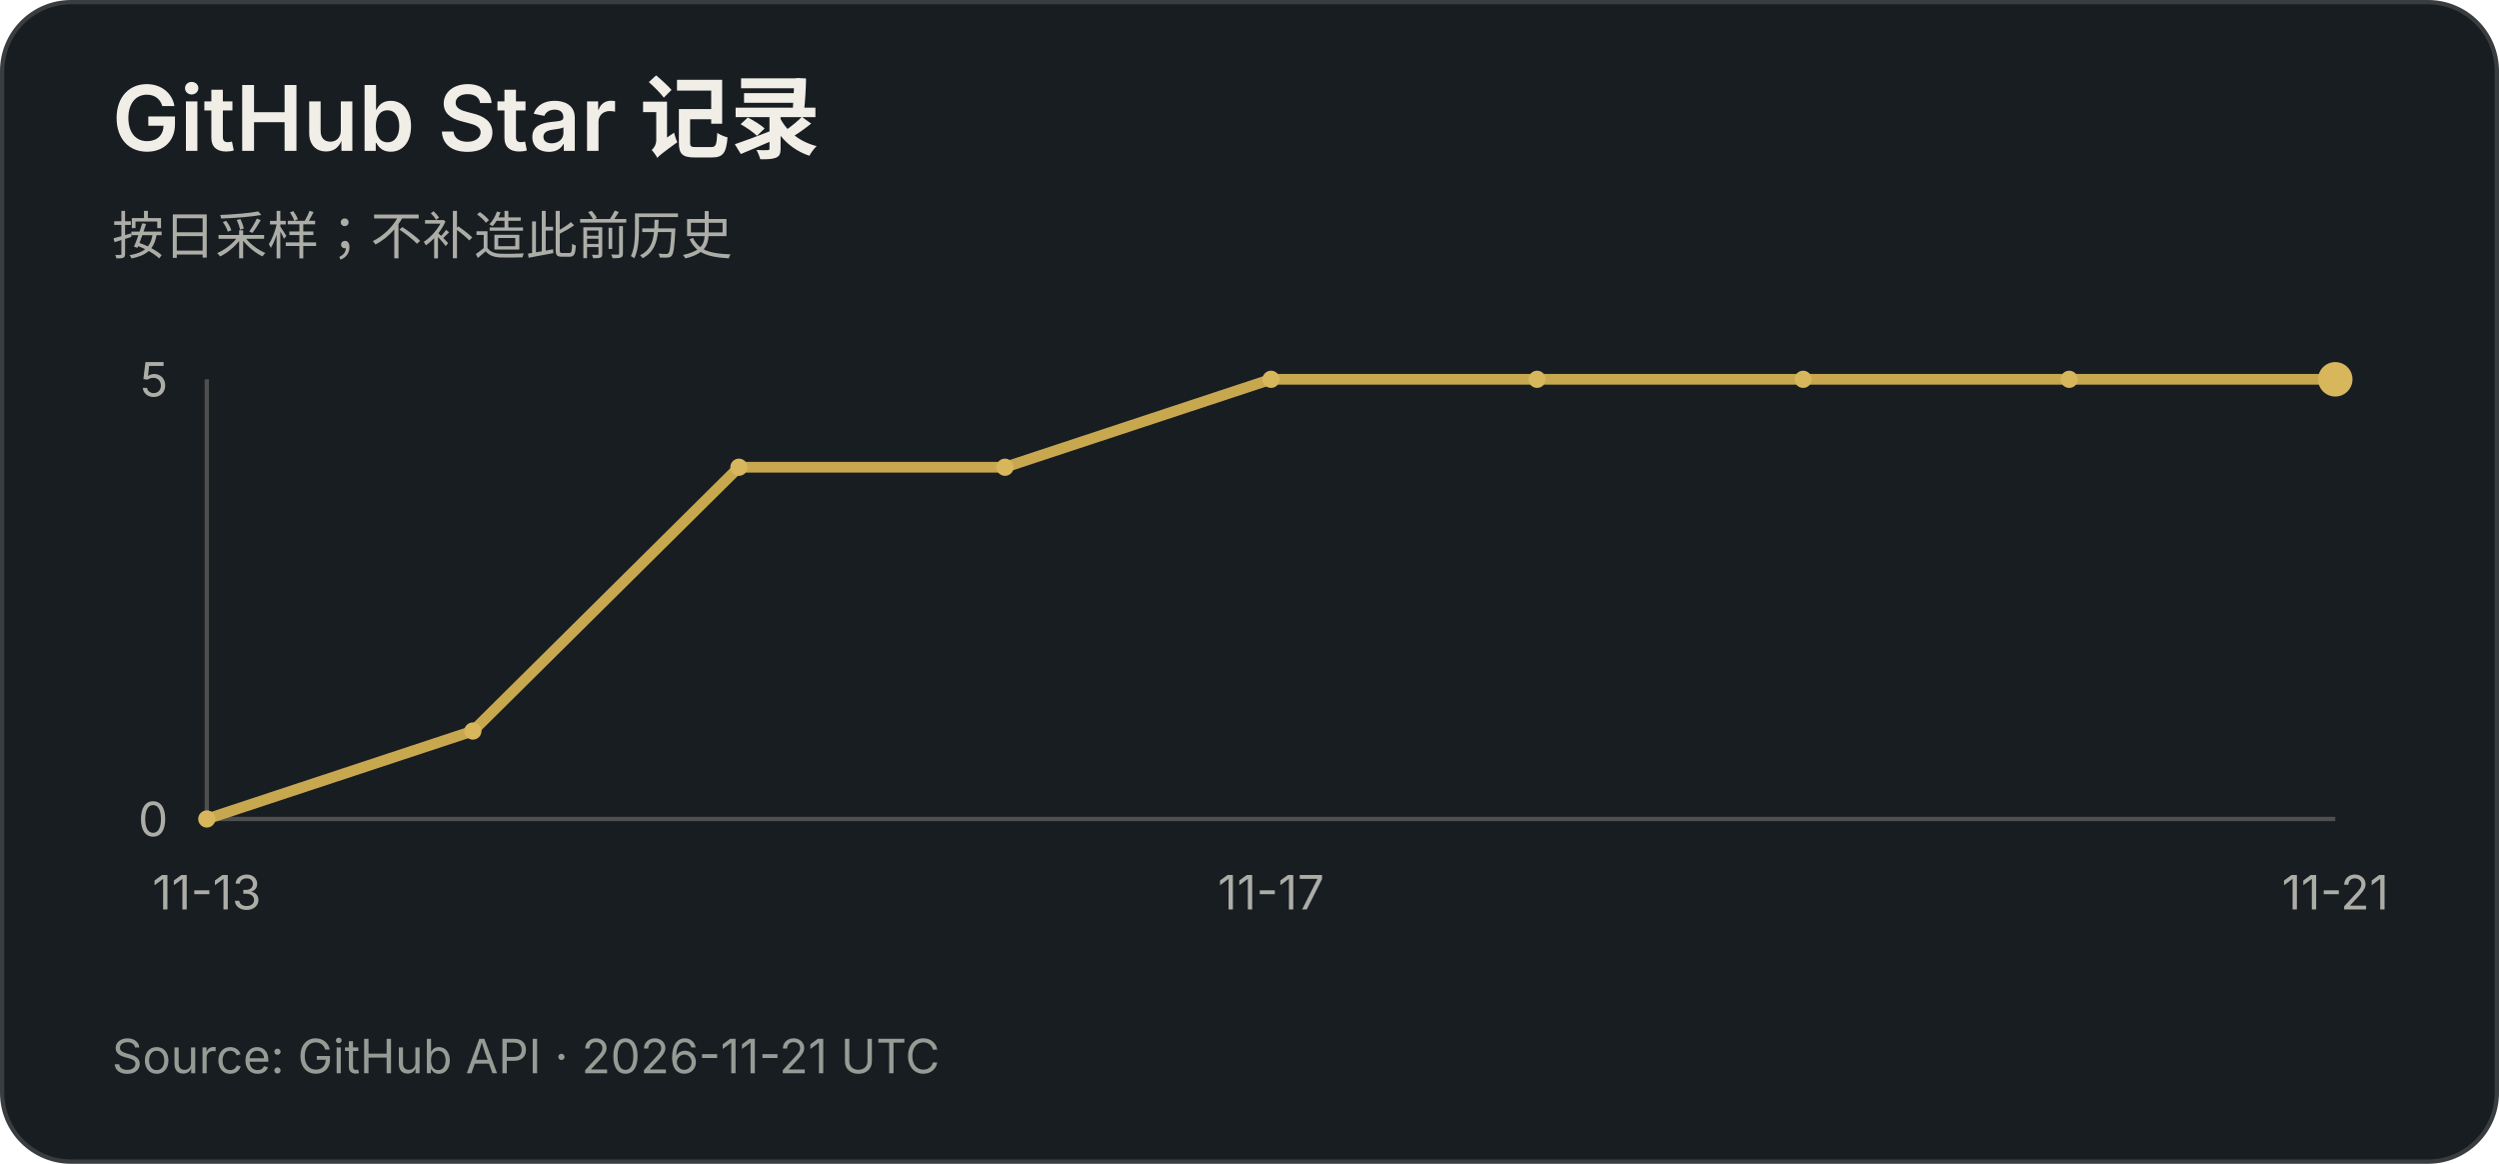
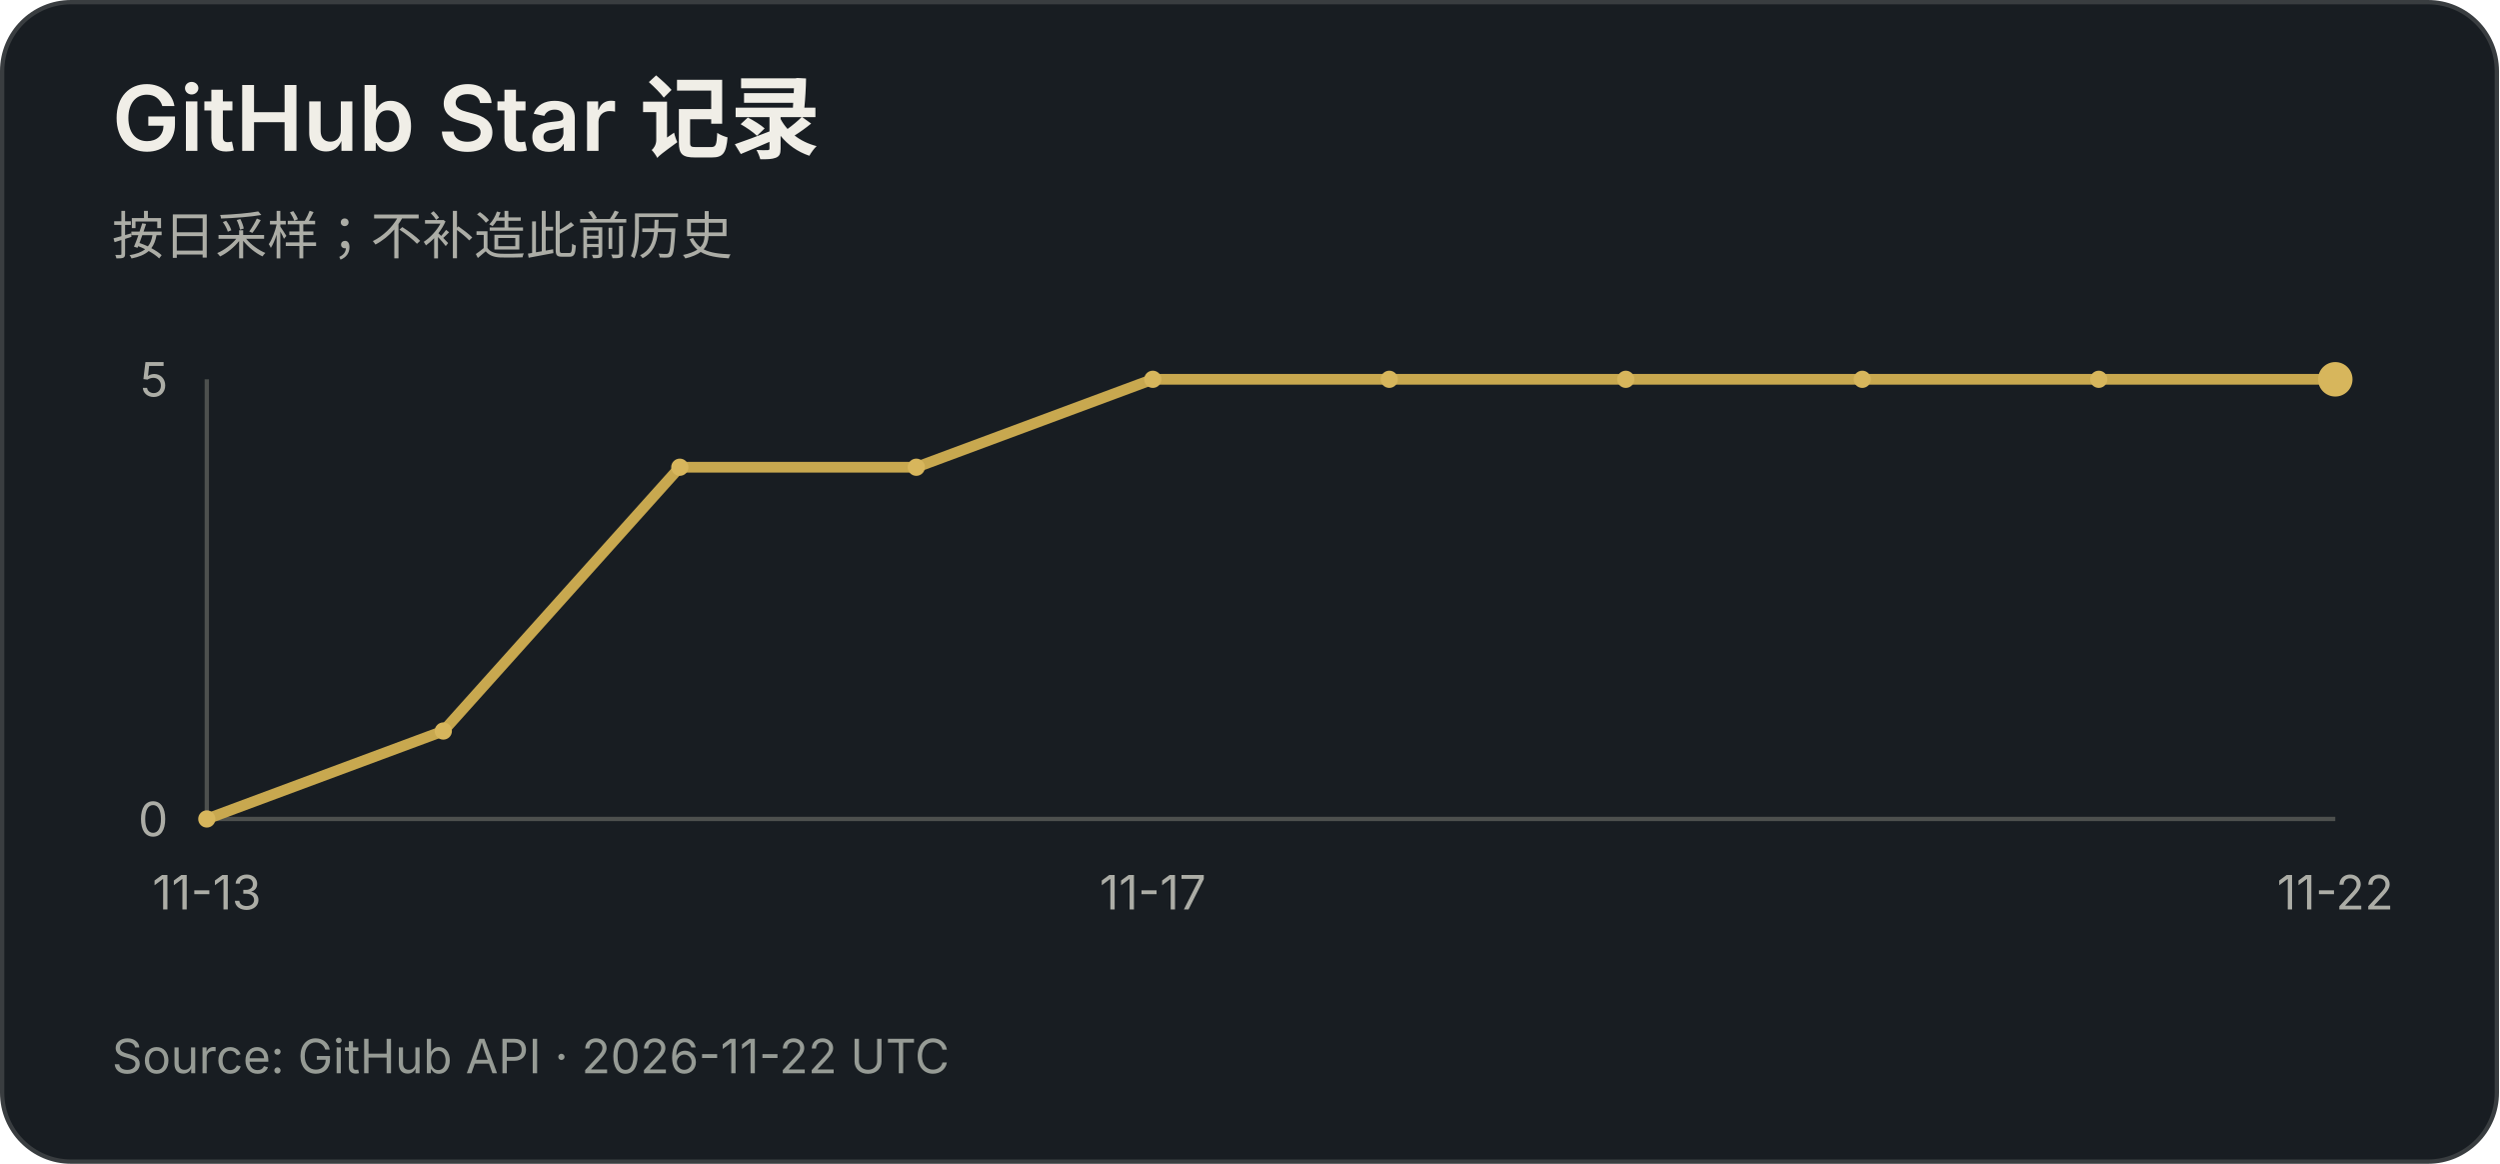
<svg xmlns="http://www.w3.org/2000/svg" width="580" height="270" viewBox="0 0 580 270" role="img" aria-label="GitHub Star 记录">
  <rect x=".5" y=".5" width="579" height="269" rx="16" fill="#181d22" stroke="#393d40" />
  <g font-family="-apple-system,BlinkMacSystemFont,Segoe UI,sans-serif">
    <text x="26" y="35" fill="#f0eee7" font-size="21" font-weight="600">GitHub Star 记录</text>
    <text x="26" y="59" fill="#acada6" font-size="12">按日采样；不补造此前历史</text>
    <path d="M48 88V190H542" fill="none" stroke="#4d504e" />
    <text x="39" y="92" text-anchor="end" fill="#acada6" font-size="11">5</text>
    <text x="39" y="194" text-anchor="end" fill="#acada6" font-size="11">0</text>
-     <polyline points="48,190 109.75,169.6 171.5,108.4 233.25,108.4 295,88 356.75,88 418.5,88 480.25,88 542,88" fill="none" stroke="#c8a84f" stroke-width="2.5" />
+     <polyline points="48,190 102.889,169.6 157.778,108.4 212.667,108.4 267.556,88 322.444,88 377.333,88 432.222,88 487.111,88 542,88" fill="none" stroke="#c8a84f" stroke-width="2.5" />
    <circle cx="48" cy="190" r="2" fill="#d7b65c" />
-     <circle cx="109.75" cy="169.6" r="2" fill="#d7b65c" />
-     <circle cx="171.5" cy="108.4" r="2" fill="#d7b65c" />
-     <circle cx="233.25" cy="108.4" r="2" fill="#d7b65c" />
-     <circle cx="295" cy="88" r="2" fill="#d7b65c" />
-     <circle cx="356.75" cy="88" r="2" fill="#d7b65c" />
-     <circle cx="418.5" cy="88" r="2" fill="#d7b65c" />
-     <circle cx="480.25" cy="88" r="2" fill="#d7b65c" />
+     <circle cx="102.889" cy="169.6" r="2" fill="#d7b65c" />
+     <circle cx="157.778" cy="108.4" r="2" fill="#d7b65c" />
+     <circle cx="212.667" cy="108.4" r="2" fill="#d7b65c" />
+     <circle cx="267.556" cy="88" r="2" fill="#d7b65c" />
+     <circle cx="322.444" cy="88" r="2" fill="#d7b65c" />
+     <circle cx="377.333" cy="88" r="2" fill="#d7b65c" />
+     <circle cx="432.222" cy="88" r="2" fill="#d7b65c" />
+     <circle cx="487.111" cy="88" r="2" fill="#d7b65c" />
    <circle cx="542" cy="88" r="4" fill="#d7b65c" />
    <text x="48" y="211" text-anchor="middle" fill="#acada6" font-size="11">11-13</text>
-     <text x="295" y="211" text-anchor="middle" fill="#acada6" font-size="11">11-17</text>
-     <text x="542" y="211" text-anchor="middle" fill="#acada6" font-size="11">11-21</text>
-     <text x="26" y="249" fill="#969b95" font-size="11">Source: GitHub API · 2026-11-21 UTC</text>
+     <text x="267.556" y="211" text-anchor="middle" fill="#acada6" font-size="11">11-17</text>
+     <text x="542" y="211" text-anchor="middle" fill="#acada6" font-size="11">11-22</text>
+     <text x="26" y="249" fill="#969b95" font-size="11">Source: GitHub API · 2026-11-22 UTC</text>
  </g>
</svg>
